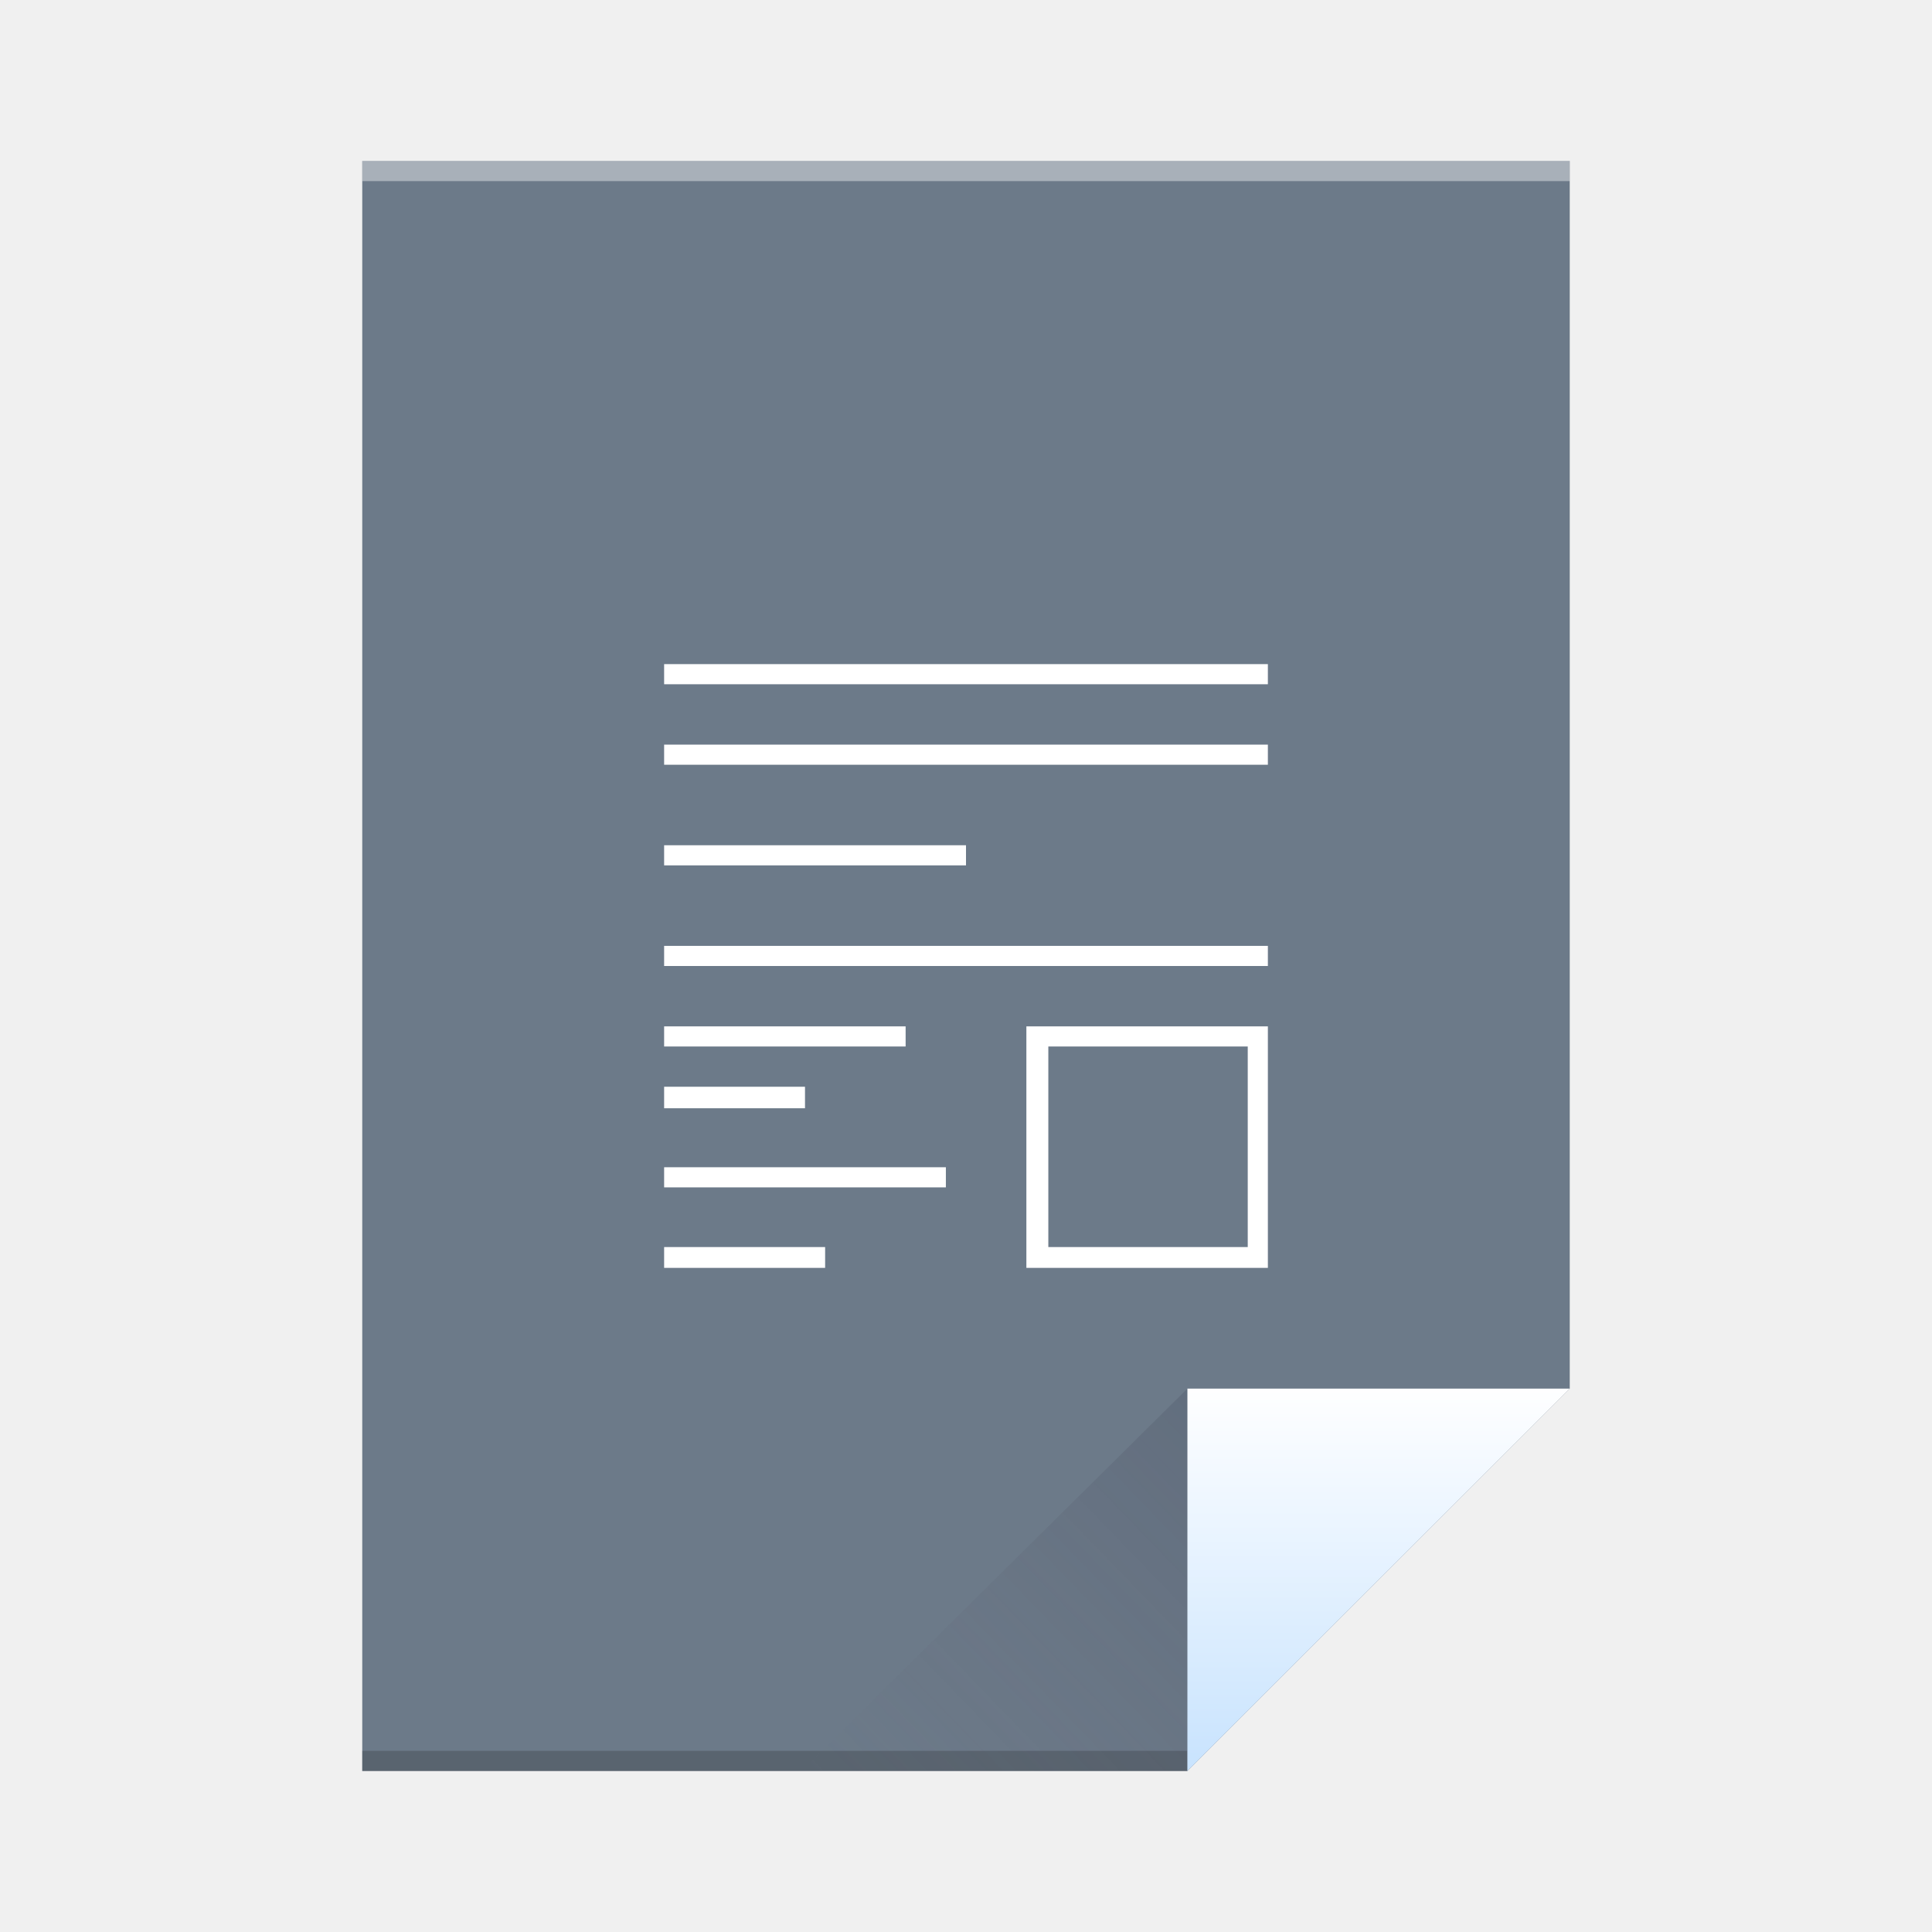
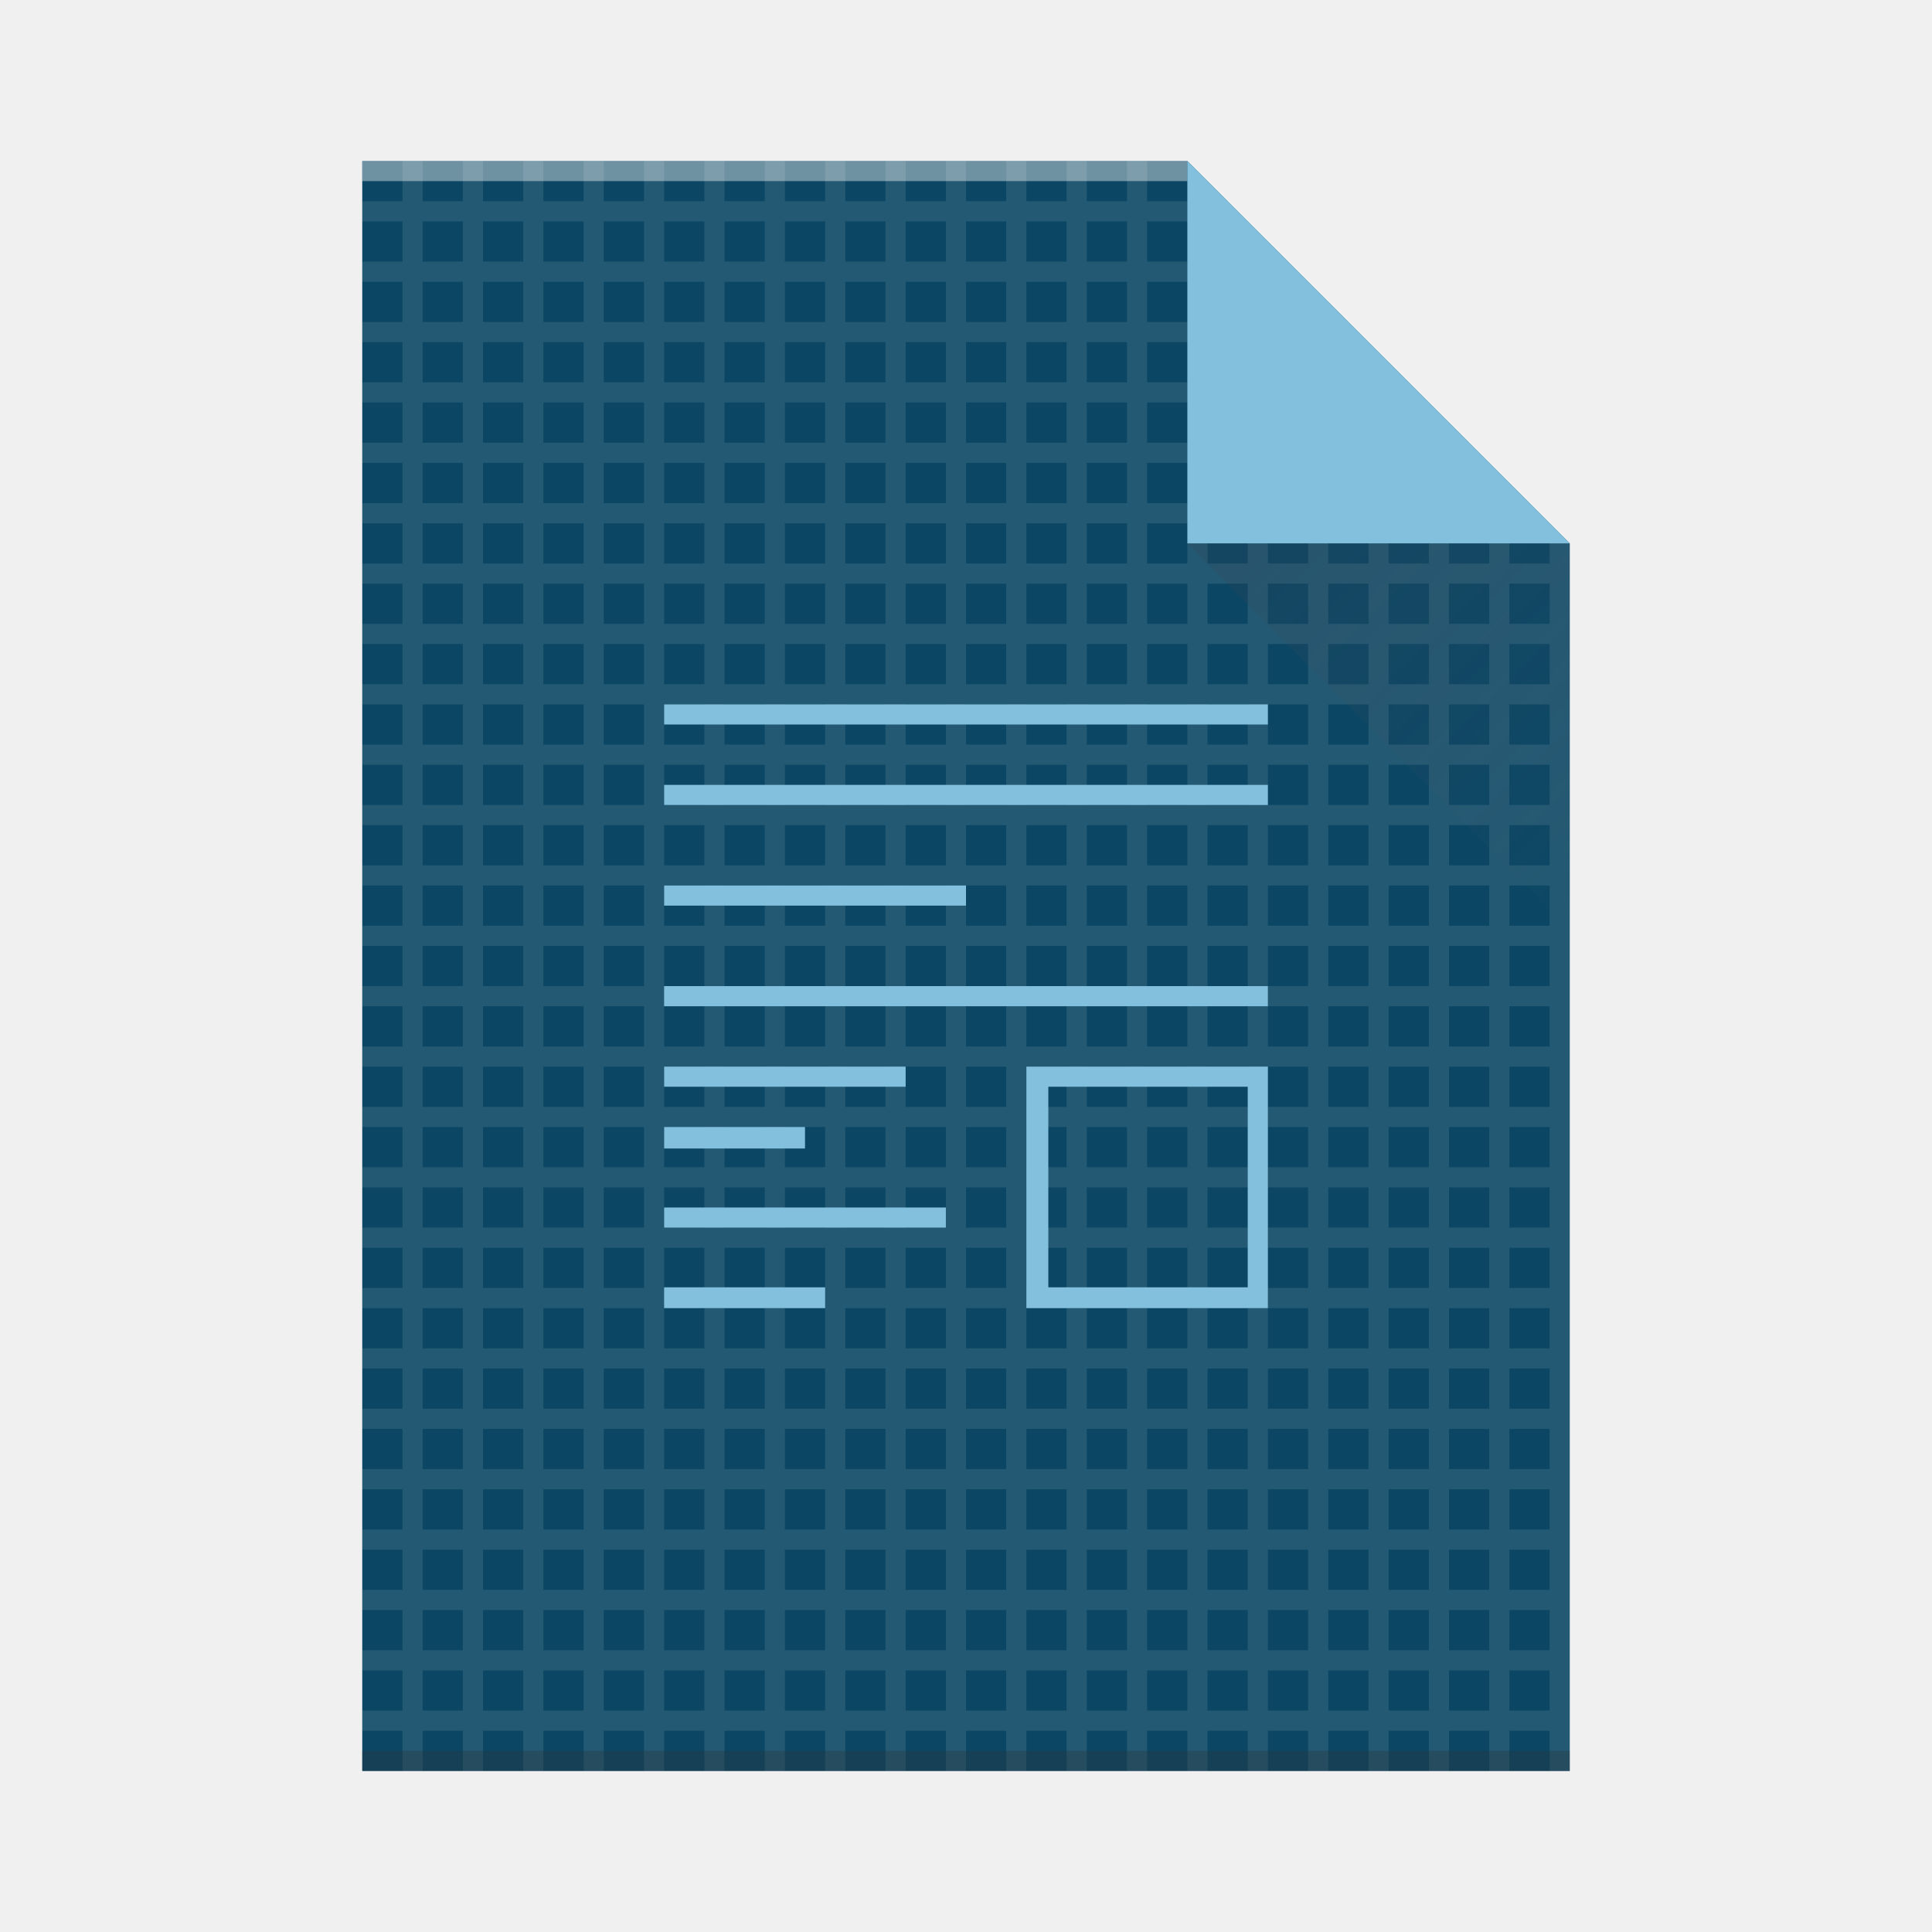
<svg xmlns="http://www.w3.org/2000/svg" height="96" width="96">
-   <linearGradient id="a" gradientTransform="matrix(1.363636 0 0 1.379309 204.3766 -1373.385)" gradientUnits="userSpaceOnUse" x1="44" x2="44" y1="1044.362" y2="964.362">
-     <stop offset="0" stop-color="#6c7a89" />
-     <stop offset="1" stop-color="#768492" />
-   </linearGradient>
-   <linearGradient id="b" gradientTransform="matrix(1.363636 0 0 1.37931 4.363636 960.2243)" gradientUnits="userSpaceOnUse" x1="47" x2="47" y1="61" y2="47">
-     <stop offset="0" stop-color="#c8e3fe" />
-     <stop offset="1" stop-color="#fff" />
-   </linearGradient>
-   <linearGradient id="c" gradientTransform="matrix(1.363636 0 0 -1.37931 -14.72727 1067.811)" gradientUnits="userSpaceOnUse" x1="54.067" x2="40" y1="30.775" y2="17">
+   <linearGradient id="a" gradientTransform="matrix(0 -1.363636 -1.37931 0 101.4483 1057.089)" gradientUnits="userSpaceOnUse" x1="54.067" x2="40" y1="30.775" y2="17">
    <stop offset="0" stop-color="#383e51" />
    <stop offset="1" stop-color="#655c6f" stop-opacity="0" />
  </linearGradient>
  <g transform="translate(0 -956.3622)">
-     <path d="m18 964.362v80h41l19-19v-41.69-19.31h-19.091z" fill="url(#a)" />
-     <path d="m18 1043.362h41v1h-41z" fill="#2e3132" fill-opacity=".294" />
-     <path d="m18 964.362h60v1h-60z" fill="#fff" fill-opacity=".41" />
-     <path d="m78 1025.362-19 19v-19z" fill="url(#b)" fill-rule="evenodd" />
-     <path d="m39.818 1044.362 19.182-19v19z" fill="url(#c)" fill-rule="evenodd" opacity=".2" />
-     <path d="m33 989.362v1h30v-1zm0 4v1h30v-1zm0 5v1h15v-1zm-0 5 0 1h30l-0-1zm0 4 0 1h12l-0-1zm18 0v12h12v-12zm1.091 1h9.909v9.966h-9.909zm-19.091 2v1.069h7v-1.069zm0 4v1h14v-1zm0 3.966-0 1.034h8l0-1.034z" fill="#fff" />
+     <path d="m18 1044.362v-80h41l19 19v41.69 19.31h-19.091z" fill="#0b4764" />
+     <path d="m20 8v2h-2v1h2v2h-2v1h2v2h-2v1h2v2h-2v1h2v2h-2v1h2v2h-2v1h2v2h-2v1h2v2h-2v1h2v2h-2v1h2v2h-2v1h2v2h-2v1h2v2h-2v1h2v2h-2v1h2v2h-2v1h2v2h-2v1h2v2h-2v1h2v2h-2v1h2v2h-2v1h2v2h-2v1h2v2h-2v1h2v2h-2v1h2v2h-2v1h2v2h-2v1h2v2h-2v1h2v2h-2v1h2v2h-2v1h2v2h1v-2h2v2h1v-2h2v2h1v-2h2v2h1v-2h2v2h1v-2h2v2h1v-2h2v2h1v-2h2v2h1v-2h2v2h1v-2h2v2h1v-2h2v2h1v-2h2v2h1v-2h2v2h1v-2h2v2h1v-2h2v2h1v-2h2v2h1v-2h2v2h1v-2h2v2h1v-2h2v2h1v-2h2v2h1v-2-1-2-1-2-1-2-1-2-1-2-1-1.311-.689-1-2-1-2-1-2-1-2-1-2-1-2-1-2-1-2-1-2-1-2-1-2-1-2-1-2-1-1l-1-1v2h-2v-2h2l-1-1h-1v-1l-1-1v2h-2v-2h2l-1-1h-1v-1l-1-1v2h-2v-2h2l-1-1h-1v-1l-1-1v2h-2v-2h2l-1-1h-1v-1l-1-1v2h-2v-2h2l-1-1h-1v-1l-1-1v2h-2v-2h2l-1-1h-1v-1l-1-1v2h-2v-2h-1v2h-2v-2h-1v2h-2v-2h-1v2h-2v-2h-1v2h-2v-2h-1v2h-2v-2h-1v2h-2v-2h-1v2h-2v-2h-1v2h-2v-2h-1v2h-2v-2h-1v2h-2v-2h-1v2h-2v-2h-1v2h-2v-2zm1 3h2v2h-2zm3 0h2v2h-2zm3 0h2v2h-2zm3 0h2v2h-2zm3 0h2v2h-2zm3 0h2v2h-2zm3 0h2v2h-2zm3 0h2v2h-2zm3 0h2v2h-2zm3 0h2v2h-2zm3 0h2v2h-2zm3 0h2v2h-2zm3 0h2v2h-2zm-36 3h2v2h-2zm3 0h2v2h-2zm3 0h2v2h-2zm3 0h2v2h-2zm3 0h2v2h-2zm3 0h2v2h-2zm3 0h2v2h-2zm3 0h2v2h-2zm3 0h2v2h-2zm3 0h2v2h-2zm3 0h2v2h-2zm3 0h2v2h-2zm3 0h2v2h-2zm3 0h2v2h-2zm-39 3h2v2h-2zm3 0h2v2h-2zm3 0h2v2h-2zm3 0h2v2h-2zm3 0h2v2h-2zm3 0h2v2h-2zm3 0h2v2h-2zm3 0h2v2h-2zm3 0h2v2h-2zm3 0h2v2h-2zm3 0h2v2h-2zm3 0h2v2h-2zm3 0h2v2h-2zm3 0h2v2h-2zm3 0h2v2h-2zm-42 3h2v2h-2zm3 0h2v2h-2zm3 0h2v2h-2zm3 0h2v2h-2zm3 0h2v2h-2zm3 0h2v2h-2zm3 0h2v2h-2zm3 0h2v2h-2zm3 0h2v2h-2zm3 0h2v2h-2zm3 0h2v2h-2zm3 0h2v2h-2zm3 0h2v2h-2zm3 0h2v2h-2zm3 0h2v2h-2zm3 0h2v2h-2zm-45 3h2v2h-2zm3 0h2v2h-2zm3 0h2v2h-2zm3 0h2v2h-2zm3 0h2v2h-2zm3 0h2v2h-2zm3 0h2v2h-2zm3 0h2v2h-2zm3 0h2v2h-2zm3 0h2v2h-2zm3 0h2v2h-2zm3 0h2v2h-2zm3 0h2v2h-2zm3 0h2v2h-2zm3 0h2v2h-2zm3 0h2v2h-2zm3 0h2v2h-2zm-48 3h2v2h-2zm3 0h2v2h-2zm3 0h2v2h-2zm3 0h2v2h-2zm3 0h2v2h-2zm3 0h2v2h-2zm3 0h2v2h-2zm3 0h2v2h-2zm3 0h2v2h-2zm3 0h2v2h-2zm3 0h2v2h-2zm3 0h2v2h-2zm3 0h2v2h-2zm3 0h2v2h-2zm3 0h2v2h-2zm3 0h2v2h-2zm3 0h2v2h-2zm3 0h2v2h-2zm-51 3h2v2h-2zm3 0h2v2h-2zm3 0h2v2h-2zm3 0h2v2h-2zm3 0h2v2h-2zm3 0h2v2h-2zm3 0h2v2h-2zm3 0h2v2h-2zm3 0h2v2h-2zm3 0h2v2h-2zm3 0h2v2h-2zm3 0h2v2h-2zm3 0h2v2h-2zm3 0h2v2h-2zm3 0h2v2h-2zm3 0h2v2h-2zm3 0h2v2h-2zm3 0h2v2h-2zm3 0h2v2h-2zm-54 3h2v2h-2zm3 0h2v2h-2zm3 0h2v2h-2zm3 0h2v2h-2zm3 0h2v2h-2zm3 0h2v2h-2zm3 0h2v2h-2zm3 0h2v2h-2zm3 0h2v2h-2zm3 0h2v2h-2zm3 0h2v2h-2zm3 0h2v2h-2zm3 0h2v2h-2zm3 0h2v2h-2zm3 0h2v2h-2zm3 0h2v2h-2zm3 0h2v2h-2zm3 0h2v2h-2zm3 0h2v2h-2zm-54 3h2v2h-2zm3 0h2v2h-2zm3 0h2v2h-2zm3 0h2v2h-2zm3 0h2v2h-2zm3 0h2v2h-2zm3 0h2v2h-2zm3 0h2v2h-2zm3 0h2v2h-2zm3 0h2v2h-2zm3 0h2v2h-2zm3 0h2v2h-2zm3 0h2v2h-2zm3 0h2v2h-2zm3 0h2v2h-2zm3 0h2v2h-2zm3 0h2v2h-2zm3 0h2v2h-2zm3 0h2v2h-2zm-54 3h2v2h-2zm3 0h2v2h-2zm3 0h2v2h-2zm3 0h2v2h-2zm3 0h2v2h-2zm3 0h2v2h-2zm3 0h2v2h-2zm3 0h2v2h-2zm3 0h2v2h-2zm3 0h2v2h-2zm3 0h2v2h-2zm3 0h2v2h-2zm3 0h2v2h-2zm3 0h2v2h-2zm3 0h2v2h-2zm3 0h2v2h-2zm3 0h2v2h-2zm3 0h2v2h-2zm3 0h2v2h-2zm-54 3h2v2h-2zm3 0h2v2h-2zm3 0h2v2h-2zm3 0h2v2h-2zm3 0h2v2h-2zm3 0h2v2h-2zm3 0h2v2h-2zm3 0h2v2h-2zm3 0h2v2h-2zm3 0h2v2h-2zm3 0h2v2h-2zm3 0h2v2h-2zm3 0h2v2h-2zm3 0h2v2h-2zm3 0h2v2h-2zm3 0h2v2h-2zm3 0h2v2h-2zm3 0h2v2h-2zm3 0h2v2h-2zm-54 3h2v2h-2zm3 0h2v2h-2zm3 0h2v2h-2zm3 0h2v2h-2zm3 0h2v2h-2zm3 0h2v2h-2zm3 0h2v2h-2zm3 0h2v2h-2zm3 0h2v2h-2zm3 0h2v2h-2zm3 0h2v2h-2zm3 0h2v2h-2zm3 0h2v2h-2zm3 0h2v2h-2zm3 0h2v2h-2zm3 0h2v2h-2zm3 0h2v2h-2zm3 0h2v2h-2zm3 0h2v2h-2zm-54 3h2v2h-2zm3 0h2v2h-2zm3 0h2v2h-2zm3 0h2v2h-2zm3 0h2v2h-2zm3 0h2v2h-2zm3 0h2v2h-2zm3 0h2v2h-2zm3 0h2v2h-2zm3 0h2v2h-2zm3 0h2v2h-2zm3 0h2v2h-2zm3 0h2v2h-2zm3 0h2v2h-2zm3 0h2v2h-2zm3 0h2v2h-2zm3 0h2v2h-2zm3 0h2v2h-2zm3 0h2v2h-2zm-54 3h2v2h-2zm3 0h2v2h-2zm3 0h2v2h-2zm3 0h2v2h-2zm3 0h2v2h-2zm3 0h2v2h-2zm3 0h2v2h-2zm3 0h2v2h-2zm3 0h2v2h-2zm3 0h2v2h-2zm3 0h2v2h-2zm3 0h2v2h-2zm3 0h2v2h-2zm3 0h2v2h-2zm3 0h2v2h-2zm3 0h2v2h-2zm3 0h2v2h-2zm3 0h2v2h-2zm3 0h2v2h-2zm-54 3h2v2h-2zm3 0h2v2h-2zm3 0h2v2h-2zm3 0h2v2h-2zm3 0h2v2h-2zm3 0h2v2h-2zm3 0h2v2h-2zm3 0h2v2h-2zm3 0h2v2h-2zm3 0h2v2h-2zm3 0h2v2h-2zm3 0h2v2h-2zm3 0h2v2h-2zm3 0h2v2h-2zm3 0h2v2h-2zm3 0h2v2h-2zm3 0h2v2h-2zm3 0h2v2h-2zm3 0h2v2h-2zm-54 3h2v2h-2zm3 0h2v2h-2zm3 0h2v2h-2zm3 0h2v2h-2zm3 0h2v2h-2zm3 0h2v2h-2zm3 0h2v2h-2zm3 0h2v2h-2zm3 0h2v2h-2zm3 0h2v2h-2zm3 0h2v2h-2zm3 0h2v2h-2zm3 0h2v2h-2zm3 0h2v2h-2zm3 0h2v2h-2zm3 0h2v2h-2zm3 0h2v2h-2zm3 0h2v2h-2zm3 0h2v2h-2zm-54 3h2v2h-2zm3 0h2v2h-2zm3 0h2v2h-2zm3 0h2v2h-2zm3 0h2v2h-2zm3 0h2v2h-2zm3 0h2v2h-2zm3 0h2v2h-2zm3 0h2v2h-2zm3 0h2v2h-2zm3 0h2v2h-2zm3 0h2v2h-2zm3 0h2v2h-2zm3 0h2v2h-2zm3 0h2v2h-2zm3 0h2v2h-2zm3 0h2v2h-2zm3 0h2v2h-2zm3 0h2v2h-2zm-54 3h2v2h-2zm3 0h2v2h-2zm3 0h2v2h-2zm3 0h2v2h-2zm3 0h2v2h-2zm3 0h2v2h-2zm3 0h2v2h-2zm3 0h2v2h-2zm3 0h2v2h-2zm3 0h2v2h-2zm3 0h2v2h-2zm3 0h2v2h-2zm3 0h2v2h-2zm3 0h2v2h-2zm3 0h2v2h-2zm3 0h2v2h-2zm3 0h2v2h-2zm3 0h2v2h-2zm3 0h2v2h-2zm-54 3h2v2h-2zm3 0h2v2h-2zm3 0h2v2h-2zm3 0h2v2h-2zm3 0h2v2h-2zm3 0h2v2h-2zm3 0h2v2h-2zm3 0h2v2h-2zm3 0h2v2h-2zm3 0h2v2h-2zm3 0h2v2h-2zm3 0h2v2h-2zm3 0h2v2h-2zm3 0h2v2h-2zm3 0h2v2h-2zm3 0h2v2h-2zm3 0h2v2h-2zm3 0h2v2h-2zm3 0h2v2h-2zm-54 3h2v2h-2zm3 0h2v2h-2zm3 0h2v2h-2zm3 0h2v2h-2zm3 0h2v2h-2zm3 0h2v2h-2zm3 0h2v2h-2zm3 0h2v2h-2zm3 0h2v2h-2zm3 0h2v2h-2zm3 0h2v2h-2zm3 0h2v2h-2zm3 0h2v2h-2zm3 0h2v2h-2zm3 0h2v2h-2zm3 0h2v2h-2zm3 0h2v2h-2zm3 0h2v2h-2zm3 0h2v2h-2zm-54 3h2v2h-2zm3 0h2v2h-2zm3 0h2v2h-2zm3 0h2v2h-2zm3 0h2v2h-2zm3 0h2v2h-2zm3 0h2v2h-2zm3 0h2v2h-2zm3 0h2v2h-2zm3 0h2v2h-2zm3 0h2v2h-2zm3 0h2v2h-2zm3 0h2v2h-2zm3 0h2v2h-2zm3 0h2v2h-2zm3 0h2v2h-2zm3 0h2v2h-2zm3 0h2v2h-2zm3 0h2v2h-2zm-54 3h2v2h-2zm3 0h2v2h-2zm3 0h2v2h-2zm3 0h2v2h-2zm3 0h2v2h-2zm3 0h2v2h-2zm3 0h2v2h-2zm3 0h2v2h-2zm3 0h2v2h-2zm3 0h2v2h-2zm3 0h2v2h-2zm3 0h2v2h-2zm3 0h2v2h-2zm3 0h2v2h-2zm3 0h2v2h-2zm3 0h2v2h-2zm3 0h2v2h-2zm3 0h2v2h-2zm3 0h2v2h-2zm-54 3h2v2h-2zm3 0h2v2h-2zm3 0h2v2h-2zm3 0h2v2h-2zm3 0h2v2h-2zm3 0h2v2h-2zm3 0h2v2h-2zm3 0h2v2h-2zm3 0h2v2h-2zm3 0h2v2h-2zm3 0h2v2h-2zm3 0h2v2h-2zm3 0h2v2h-2zm3 0h2v2h-2zm3 0h2v2h-2zm3 0h2v2h-2zm3 0h2v2h-2zm3 0h2v2h-2zm3 0h2v2h-2zm-54 3h2v2h-2zm3 0h2v2h-2zm3 0h2v2h-2zm3 0h2v2h-2zm3 0h2v2h-2zm3 0h2v2h-2zm3 0h2v2h-2zm3 0h2v2h-2zm3 0h2v2h-2zm3 0h2v2h-2zm3 0h2v2h-2zm3 0h2v2h-2zm3 0h2v2h-2zm3 0h2v2h-2zm3 0h2v2h-2zm3 0h2v2h-2zm3 0h2v2h-2zm3 0h2v2h-2zm3 0h2v2h-2zm-54 3h2v2h-2zm3 0h2v2h-2zm3 0h2v2h-2zm3 0h2v2h-2zm3 0h2v2h-2zm3 0h2v2h-2zm3 0h2v2h-2zm3 0h2v2h-2zm3 0h2v2h-2zm3 0h2v2h-2zm3 0h2v2h-2zm3 0h2v2h-2zm3 0h2v2h-2zm3 0h2v2h-2zm3 0h2v2h-2zm3 0h2v2h-2zm3 0h2v2h-2zm3 0h2v2h-2zm3 0h2v2h-2z" fill="#fff" opacity=".1" transform="translate(0 956.3622)" />
+     <path d="m18 1044.362h60v-1h-60z" fill="#2e3132" fill-opacity=".294" stroke-width="1.21" />
+     <path d="m18 965.362h41v-1h-41z" fill="#fff" fill-opacity=".41" stroke-width=".827" />
+     <path d="m78 983.362-19-19v19z" fill="#82c0dd" fill-rule="evenodd" />
+     <path d="m33 991.362v1h30v-1zm0 4v1h30v-1zm0 5v1h15v-1zm-0 5 0 1h30l-0-1zm0 4 0 1h12l-0-1zm18 0v12h12v-12zm1.091 1h9.909v9.966h-9.909zm-19.091 2v1.069h7v-1.069zm0 4v1h14v-1zm0 3.966-0 1.034h8l0-1.034z" fill="#82c0dd" />
+     <path d="m78 1002.544-19-19.182h19z" fill="url(#a)" fill-rule="evenodd" opacity=".2" />
  </g>
</svg>
